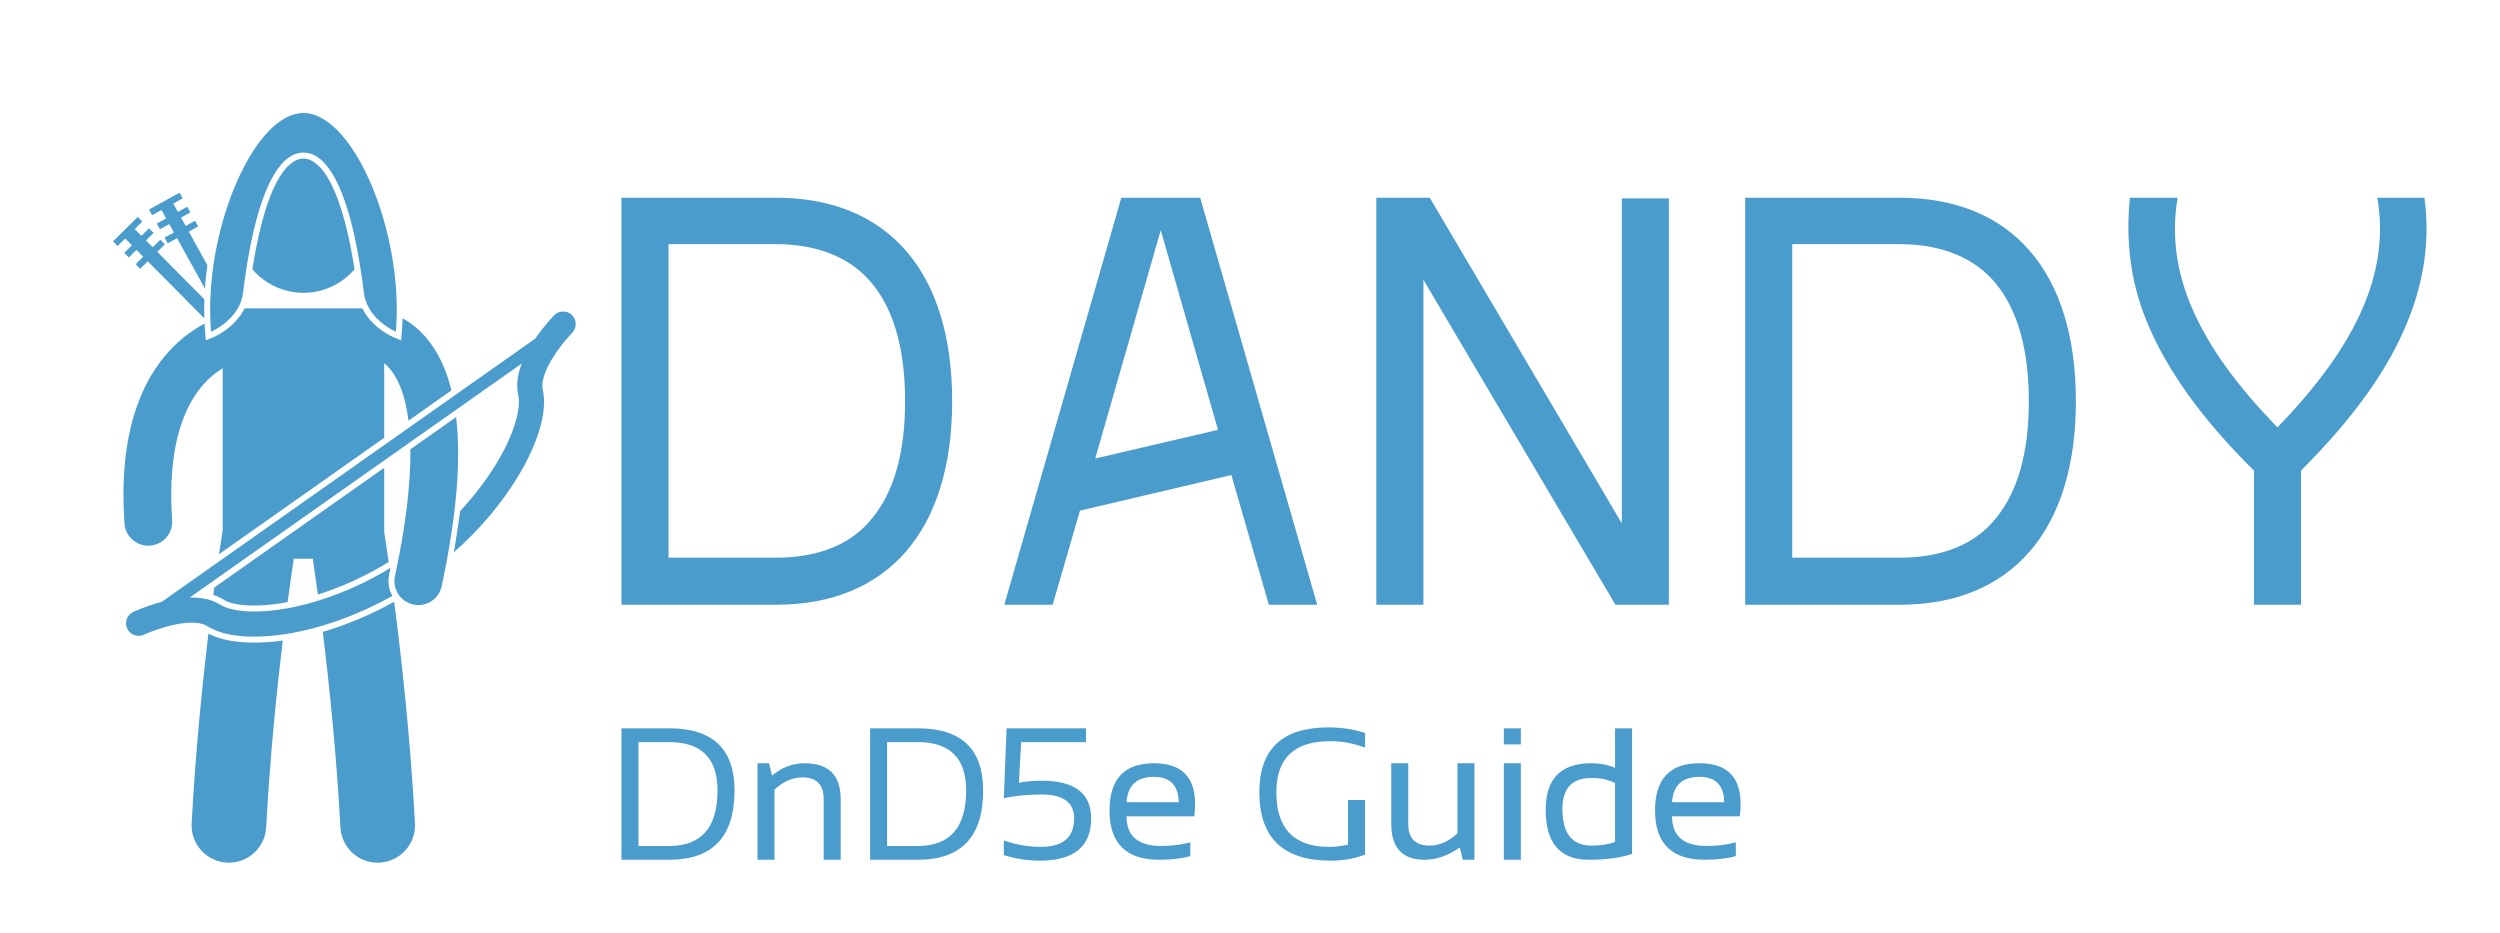
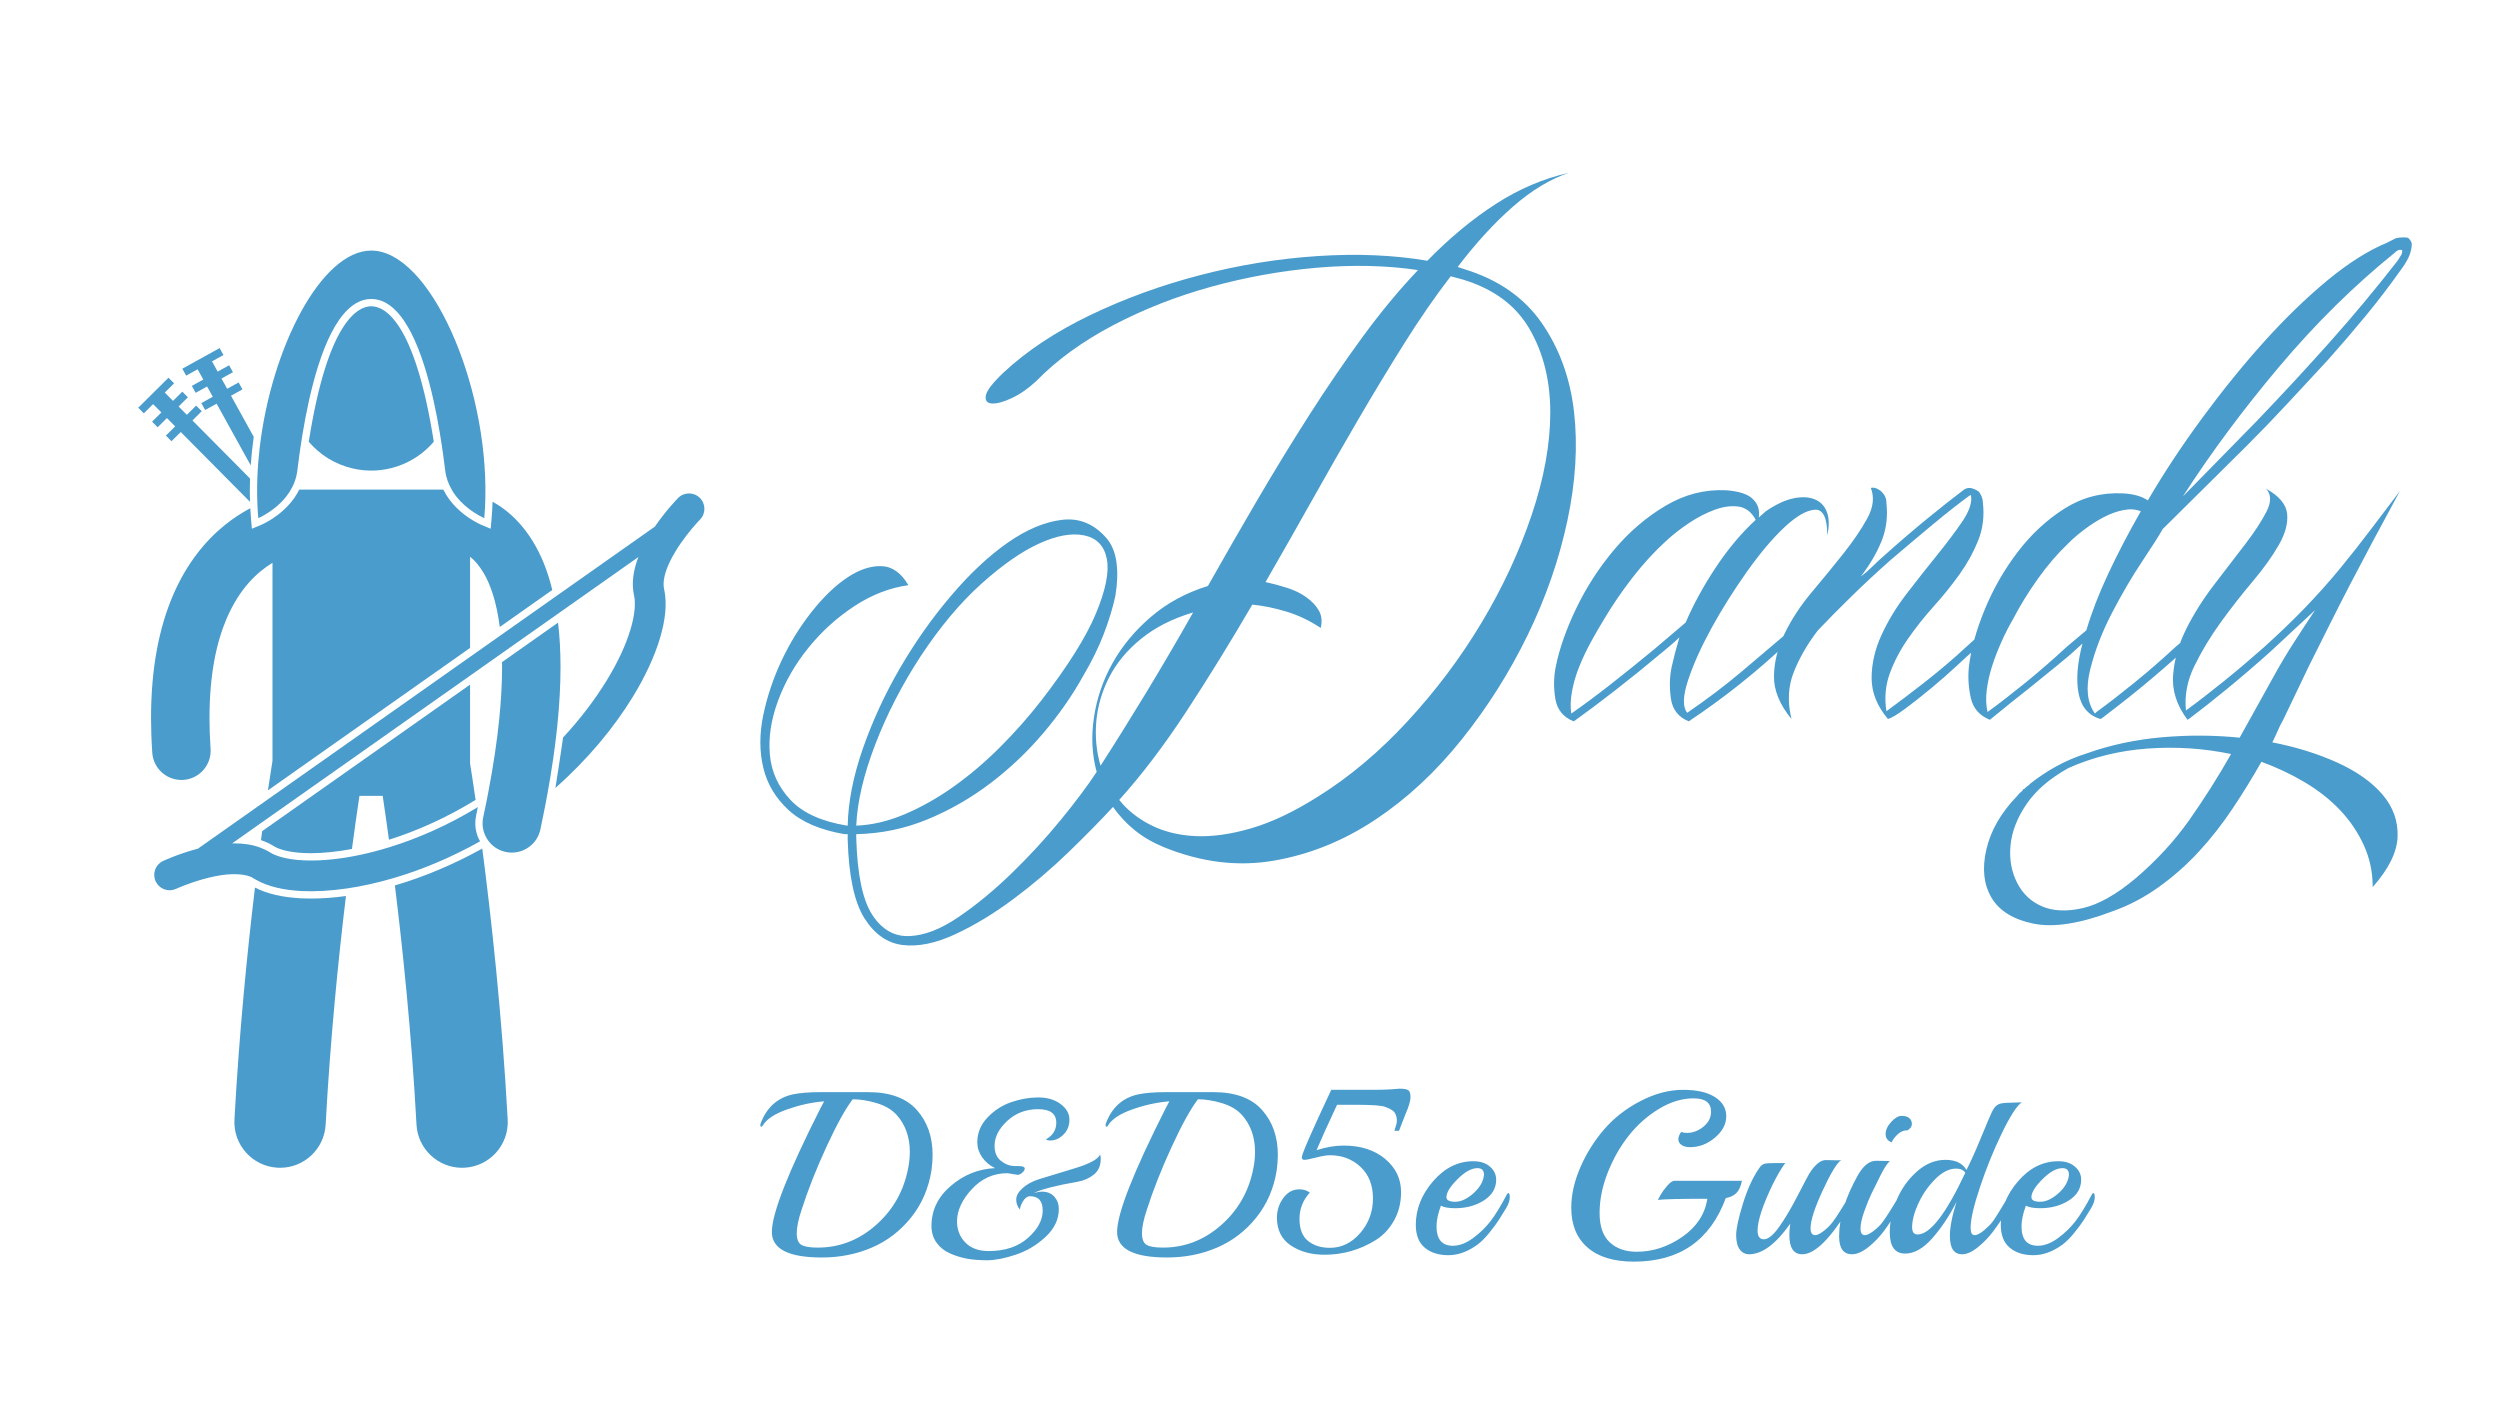
- <svg xmlns="http://www.w3.org/2000/svg" version="1.1" width="3179.641" height="1185.629">
-   <g transform="scale(8.982036) translate(10, 10)">
-     <defs id="SvgjsDefs1734" />
-     <g id="main_text" rel="mainfill" name="main_text" feature="main_text" groupName="main_text" fill="#4a9ccc" transform="translate(72.59697, -14.41818) scale(4.502526)">
-       <path d="M6.06 7.2 c3.52 0 5.54 2.32 5.54 6.4 c0 4.06 -2.02 6.4 -5.54 6.4 l-4.86 0 l0 -12.8 l4.86 0 z M9.1 17.26 c0.68 -0.84 1.02 -2.06 1.02 -3.66 s-0.34 -2.84 -1.02 -3.68 c-0.66 -0.82 -1.7 -1.26 -3.04 -1.26 l-3.38 0 l0 9.86 l3.38 0 c1.34 0 2.38 -0.42 3.04 -1.26 z M14.76 20 l-1.52 0 l3.68 -12.8 l2.48 0 l3.68 12.8 l-1.52 0 l-1.18 -4.08 l-4.76 1.12 z M18.16 8.22 l-2.06 7.18 l3.86 -0.9 z M34.14 20 l-1.68 0 l-6.04 -10.22 l0 10.22 l-1.48 0 l0 -12.8 l1.68 0 l6.04 10.24 l0 -10.22 l1.48 0 l0 12.78 z M41.4 7.2 c3.52 0 5.54 2.32 5.54 6.4 c0 4.06 -2.02 6.4 -5.54 6.4 l-4.86 0 l0 -12.8 l4.86 0 z M44.44 17.26 c0.68 -0.84 1.02 -2.06 1.02 -3.66 s-0.34 -2.84 -1.02 -3.68 c-0.66 -0.82 -1.7 -1.26 -3.04 -1.26 l-3.38 0 l0 9.86 l3.38 0 c1.34 0 2.38 -0.42 3.04 -1.26 z M57.9 7.2 c0.18 1.26 0 2.58 -0.5 3.82 c-0.6 1.54 -1.72 3.1 -3.38 4.76 l0 4.22 l-1.48 0 l0 -4.22 c-1.68 -1.66 -2.78 -3.22 -3.4 -4.76 c-0.48 -1.2 -0.64 -2.48 -0.5 -3.82 l1.5 0 c-0.4 2.32 0.6 4.62 3.14 7.22 c2.52 -2.6 3.54 -4.9 3.14 -7.22 l1.48 0 z" />
-     </g>
-     <g id="slogan_text" rel="mainfill" name="slogan_text" feature="slogan_text" groupName="slogan_text" fill="#4a9ccc" transform="translate(75.78737, 79.77665) scale(1.332748)">
-       <path d="M6.738 22.52 q5.127 0 5.127 -5.898 q0 -5.137 -5.127 -5.137 l-3.272 0 l0 11.035 l3.272 0 z M1.66 23.984 l0 -13.965 l5.078 0 q6.934 0 6.934 6.602 q0 7.363 -6.934 7.363 l-5.078 0 z M16.113 23.984 l0 -10.254 l1.221 0 l0.322 1.309 q1.572 -1.309 3.457 -1.309 q3.838 0 3.838 3.818 l0 6.436 l-1.807 0 l0 -6.465 q0 -2.285 -2.275 -2.285 q-1.553 0 -2.949 1.299 l0 7.451 l-1.807 0 z M33.154 22.52 q5.127 0 5.127 -5.898 q0 -5.137 -5.127 -5.137 l-3.272 0 l0 11.035 l3.272 0 z M28.076 23.984 l0 -13.965 l5.078 0 q6.934 0 6.934 6.602 q0 7.363 -6.934 7.363 l-5.078 0 z M42.578 10.019 l8.438 0 l0 1.465 l-6.894 0 l-0.234 4.316 q1.143 -0.215 2.402 -0.215 q5.273 0 5.273 4.004 q0 4.492 -5.469 4.492 q-1.855 0 -3.809 -0.586 l0 -1.562 q1.953 0.684 3.906 0.684 q3.564 0 3.564 -3.027 q0 -2.539 -3.467 -2.539 q-2.197 0 -4.004 0.391 z M58.232 13.73 q4.375 0 4.375 4.326 q0 0.615 -0.088 1.318 l-7.197 0 q0 3.145 3.672 3.145 q1.748 0 3.105 -0.391 l0 1.465 q-1.357 0.391 -3.301 0.391 q-5.283 0 -5.283 -5.244 q0 -5.01 4.717 -5.01 z M55.322 17.871 l5.547 0 q-0.059 -2.695 -2.637 -2.695 q-2.734 0 -2.91 2.695 z  M80.664 23.437 q-1.689 0.645 -3.643 0.645 q-7.588 0 -7.588 -7.275 q0 -6.885 7.324 -6.885 q2.1 0 3.906 0.586 l0 1.562 q-1.807 -0.684 -3.711 -0.684 q-5.713 0 -5.713 5.42 q0 5.811 5.625 5.811 q0.898 0 1.992 -0.234 l0 -4.746 l1.807 0 l0 5.801 z M92.285 13.73 l0 10.254 l-1.24 0 l-0.312 -1.309 q-1.865 1.309 -3.75 1.309 q-3.535 0 -3.535 -3.818 l0 -6.436 l1.807 0 l0 6.465 q0 2.285 2.266 2.285 q1.553 0 2.959 -1.299 l0 -7.451 l1.807 0 z M97.217 13.73 l0 10.254 l-1.807 0 l0 -10.254 l1.807 0 z M97.217 10.019 l0 1.709 l-1.807 0 l0 -1.709 l1.807 0 z M107.227 15.82 q-1.094 -0.527 -2.5 -0.527 q-3.096 0 -3.096 3.291 q0 3.896 3.096 3.896 q1.406 0 2.5 -0.381 l0 -6.279 z M109.033 23.369 q-1.865 0.615 -4.6 0.615 q-4.58 0 -4.58 -5.332 q0 -4.922 4.863 -4.922 q1.328 0 2.51 0.488 l0 -4.199 l1.807 0 l0 13.35 z M116.191 13.73 q4.375 0 4.375 4.326 q0 0.615 -0.088 1.318 l-7.197 0 q0 3.145 3.672 3.145 q1.748 0 3.105 -0.391 l0 1.465 q-1.357 0.391 -3.301 0.391 q-5.283 0 -5.283 -5.244 q0 -5.01 4.717 -5.01 z M113.281 17.871 l5.547 0 q-0.059 -2.695 -2.637 -2.695 q-2.734 0 -2.91 2.695 z" />
-     </g>
-     <g id="SvgjsG1737" rel="mainfill" name="symbol" feature="symbol" fill="#4a9ccc" transform="translate(6, 6) scale(0.4227871)">
+ <svg xmlns="http://www.w3.org/2000/svg" version="1.1" width="3222.766" height="1820.505">
+   <g transform="scale(11.1383) translate(10, 10)">
+     <defs id="SvgjsDefs8431" />
+     <g id="SvgjsG8432" featureKey="qbYkyi" fill="#2c304a" transform="matrix(1,0,0,1,0,0)" />
+     <g id="SvgjsG8433" featureKey="PY3I9z" fill="#4a9ccc" transform="matrix(0.4227871,0,0,0.4227871,6,19)">
      <g>
        <path d="M25.391,39.735l3.136-1.734l-1.048-1.896l-3.137,1.733l-1.553-2.808l3.137-1.734l-1.047-1.895l-3.137,1.734l-1.553-2.809   l3.137-1.734l-1.048-1.897l-10.211,5.644l1.048,1.897l3.136-1.734l1.552,2.809l-3.135,1.734l1.047,1.896l3.137-1.733l1.552,2.809   l-3.136,1.732l1.048,1.896l3.136-1.733l9.34,16.896c0.18-2.596,0.458-5.206,0.824-7.811L25.391,39.735z" />
        <path d="M4.068,42.036l2.26,2.277l-2.543,2.523l1.524,1.539l2.544-2.524l2.26,2.278l-2.545,2.522l1.525,1.539l2.545-2.523   l18.95,19.112c-0.068-2.097-0.059-4.228,0.016-6.375L14.834,46.5l2.544-2.523l-1.525-1.538l-2.545,2.522l-2.26-2.277l2.545-2.524   l-1.525-1.538l-2.545,2.523l-2.259-2.277l2.545-2.524l-1.525-1.538L0,43.021l1.525,1.538L4.068,42.036z" />
        <path d="M96.479,76.15l-2.523-1.055c-0.148-0.062-1.437-0.614-3.119-1.711c-2.33-1.52-5.415-4.089-7.275-7.861   c-0.011-0.023-0.022-0.047-0.032-0.07c-0.14-0.007-0.277-0.021-0.419-0.021H44.473c-0.141,0-0.278,0.014-0.417,0.021   c-0.112,0.231-0.229,0.456-0.351,0.677c-0.605,1.107-1.313,2.104-2.069,2.995c-0.701,0.826-1.441,1.561-2.179,2.208   c-0.403,0.353-0.805,0.683-1.199,0.984c-0.524,0.402-1.034,0.757-1.512,1.069c-0.349,0.228-0.678,0.429-0.986,0.61   c-1.177,0.691-2.014,1.051-2.131,1.1l-2.523,1.055l-0.24-2.726c-0.084-0.954-0.146-1.92-0.196-2.891   c-2.24,1.196-4.589,2.688-6.959,4.592c-5.266,4.247-10.447,10.501-14.169,19.181c-3.734,8.681-6.04,19.709-6.038,33.638   c0,3.029,0.107,6.2,0.335,9.52c0.289,4.222,3.805,7.453,7.975,7.453c0.183,0,0.368-0.006,0.553-0.019   c4.409-0.303,7.737-4.122,7.434-8.529c-0.204-2.971-0.297-5.775-0.297-8.425c0-12.185,2.007-20.967,4.735-27.314   c3.571-8.204,8.271-12.557,12.508-15.154v54.204c-0.252,1.566-0.686,4.321-1.243,8.086l2.604-1.835l20.264-14.282l32.465-22.88   V83.81c1.221,0.97,2.518,2.406,3.837,4.658c1.731,3.006,3.41,7.648,4.29,14.573l14.375-10.131   c-0.313-1.272-0.646-2.511-1.017-3.682c-3.068-9.818-8.436-16.241-14.009-19.698c-0.441-0.277-0.88-0.53-1.317-0.771   c-0.051,1.575-0.142,3.132-0.276,4.666L96.479,76.15z" />
        <path d="M44.576,177.323c-5.231-0.289-9.289-1.234-12.62-2.946c-2.089,17.41-4.323,39.667-5.62,63.528   c-0.374,6.894,4.912,12.785,11.806,13.159c0.231,0.013,0.461,0.018,0.689,0.018c6.592,0.001,12.108-5.159,12.47-11.822   c1.271-23.463,3.495-45.469,5.559-62.569c-3.296,0.449-6.521,0.695-9.63,0.695C46.324,177.387,45.438,177.364,44.576,177.323z" />
        <path d="M76.17,239.259c0.361,6.662,5.877,11.824,12.471,11.824c0.228,0,0.458-0.006,0.688-0.019   c6.893-0.374,12.177-6.265,11.806-13.159c-1.582-29.077-4.555-55.774-6.96-74.216c-7.812,4.349-15.936,7.76-23.92,10.096   C72.414,191.26,74.826,214.441,76.17,239.259z" />
        <path d="M90.836,118.818l-12.69,8.943l-11.763,8.29l-4.611,3.25l-14.162,9.98l-13.683,9.644c-0.109,0.803-0.219,1.622-0.331,2.465   c1.255,0.428,2.431,0.968,3.521,1.651c1.152,0.759,3.928,1.684,8.077,1.875c0.688,0.034,1.392,0.053,2.118,0.053   c3.366,0,7.209-0.412,11.184-1.154c0.745-5.579,1.42-10.263,1.949-13.805c0.038-0.25,0.074-0.49,0.11-0.729h6.362   c0.467,3.098,1.056,7.147,1.716,11.994c8.07-2.535,16.17-6.256,23.714-10.903c-0.657-4.54-1.186-7.947-1.511-9.989V118.818z" />
        <path d="M59.635,133.207l-20.177,14.22l-4.354,3.069L16.325,163.73c-5.357,1.398-9.334,3.307-9.51,3.35   c-2.11,0.977-3.027,3.481-2.048,5.593c0.107,0.233,0.236,0.454,0.38,0.658c1.149,1.631,3.335,2.261,5.21,1.391l0.002-0.001   c0,0,0.189-0.088,0.623-0.273c1.517-0.651,5.625-2.276,9.957-3.144c4.356-0.944,8.764-0.77,10.603,0.545   c0.218,0.136,0.45,0.254,0.674,0.381c3.415,1.93,7.604,2.829,12.456,3.097c3.753,0.18,7.947-0.051,12.439-0.704   c4.078-0.593,8.41-1.554,12.892-2.876c7.579-2.236,15.584-5.545,23.566-10.023c-1.101-1.942-1.559-4.251-1.159-6.597   c0.024-0.14,0.038-0.28,0.068-0.421c0.096-0.448,0.193-0.915,0.289-1.393c0.065-0.318,0.129-0.641,0.194-0.97   c-0.102,0.062-0.203,0.124-0.305,0.186c-8.005,4.846-16.149,8.395-23.752,10.755c-2.893,0.898-5.71,1.633-8.407,2.194   c-0.77,0.161-1.53,0.306-2.28,0.44c-4.937,0.882-9.414,1.189-13.115,0.995c-4.263-0.196-7.476-1.144-9.05-2.178   c-0.882-0.553-1.795-0.98-2.723-1.324c-2.281-0.845-4.661-1.129-6.961-1.136c-0.231,0.002-0.461,0.008-0.692,0.016l8.62-6.075   l9.862-6.95l17.252-12.159l7.572-5.337l4.273-3.012l17.58-12.389l8.689-6.124l15.107-10.647l22.307-15.721   c-0.085,0.223-0.186,0.436-0.268,0.661c-1.076,3.049-1.714,6.432-0.938,9.944c0.445,1.832,0.256,5.177-0.992,9.256   c-2.427,8.209-8.768,19.14-18.455,29.569c-0.142,1.002-0.316,2.219-0.515,3.579c-0.429,2.933-0.977,6.547-1.578,10.22   c9.02-7.969,16.138-16.677,21.205-24.961c3.426-5.61,5.92-11.024,7.412-15.983c1.47-4.967,2.027-9.469,1.14-13.535   c-0.302-1.264-0.112-3.126,0.657-5.262c1.121-3.191,3.438-6.756,5.477-9.392c1.019-1.323,1.962-2.427,2.642-3.19   c0.339-0.381,0.613-0.676,0.797-0.871c0.18-0.195,0.254-0.269,0.254-0.269c1.631-1.659,1.606-4.325-0.05-5.954   c-1.658-1.631-4.323-1.607-5.954,0.051c-0.104,0.109-3.225,3.273-6.339,7.816l-27.611,19.46l-14.612,10.298l-8.375,5.903   L59.635,133.207z" />
        <path d="M113.598,139.063c0.168-1.165,0.325-2.31,0.47-3.438c0.144-1.11,0.276-2.203,0.398-3.278   c0.084-0.741,0.17-1.483,0.244-2.208c0.001-0.011,0.003-0.023,0.004-0.034h0.002c0,0,0-0.001,0-0.001   c0.601-5.895,0.88-11.246,0.88-16.12c-0.001-4.43-0.243-8.448-0.674-12.14l-15.338,10.81c0.005,0.442,0.015,0.875,0.015,1.33   c0,4.263-0.247,9.075-0.8,14.49h0.001c0,0,0,0.001,0,0.001c-0.001,0.005-0.001,0.01-0.002,0.015   c-0.597,5.827-1.556,12.357-2.944,19.638c-0.172,0.9-0.351,1.814-0.537,2.738c-0.188,0.94-0.388,1.9-0.59,2.865   c-0.098,0.467-0.189,0.922-0.291,1.395c-0.427,1.995-0.064,3.97,0.869,5.615c0.33,0.583,0.726,1.128,1.191,1.612   c1.067,1.11,2.466,1.925,4.085,2.272c0.564,0.121,1.129,0.18,1.684,0.18c3.692,0,7.012-2.569,7.818-6.324   c0.469-2.188,0.896-4.309,1.3-6.392c0.2-1.031,0.391-2.049,0.576-3.055C112.591,145.566,113.138,142.243,113.598,139.063z" />
        <path d="M58.691,59.643c8.469,1.971,16.93-1.127,22.214-7.312c-5.229-33.258-13.582-37.083-17.113-37.083   c-3.531,0-11.884,3.825-17.113,37.083C49.691,55.869,53.819,58.509,58.691,59.643z" />
        <path d="M32.621,69.551c0.019,0.45,0.042,0.9,0.068,1.348c0.046,0.788,0.1,1.572,0.168,2.352c0,0,0.571-0.241,1.442-0.727   c0.781-0.436,1.805-1.08,2.892-1.928c0.026-0.021,0.053-0.042,0.079-0.063c0.254-0.2,0.507-0.409,0.765-0.631   c0.875-0.757,1.755-1.639,2.553-2.669c0.149-0.193,0.286-0.403,0.429-0.605c0.132-0.188,0.27-0.366,0.396-0.562   c1.05-1.638,1.855-3.57,2.133-5.814c0.26-2.095,0.722-5.771,1.453-10.164c1.879-11.293,5.564-27.358,12.32-33.893   c1.905-1.843,4.049-2.944,6.472-2.944c2.423,0,4.567,1.101,6.472,2.944c6.759,6.538,10.445,22.617,12.323,33.911   c0.729,4.384,1.19,8.053,1.449,10.145c0.249,2.008,0.932,3.753,1.823,5.274c0.105,0.179,0.201,0.368,0.312,0.541   c1.222,1.904,2.772,3.398,4.221,4.528c2.3,1.796,4.334,2.656,4.334,2.656c0.159-1.805,0.253-3.636,0.295-5.481   C95.725,36.221,79.76,0,63.791,0C50.126,0,36.463,26.526,33.247,53.949c-0.318,2.715-0.535,5.439-0.639,8.147   c-0.029,0.758-0.048,1.515-0.059,2.27C32.524,66.107,32.547,67.837,32.621,69.551z" />
      </g>
    </g>
+     <g id="SvgjsG8434" featureKey="CS4eRP" fill="#4a9ccc" transform="matrix(4.502526,0,0,4.502526,79.82354,-16.56489)">
+       <path d="M20.38 5.9 q-0.72 0.24 -1.44 0.87 t-1.42 1.55 l0.18 0.06 q1.3 0.4 1.98 1.38 t0.83 2.28 t-0.17 2.8 t-1.02 2.94 t-1.7 2.69 t-2.22 2.06 t-2.6 1.05 t-2.82 -0.34 q-0.44 -0.18 -0.76 -0.44 t-0.56 -0.6 q-0.46 0.5 -1.13 1.15 t-1.42 1.21 t-1.5 0.91 t-1.35 0.28 t-0.99 -0.69 t-0.43 -2.02 l0 -0.14 l-0.08 0 q-0.94 -0.16 -1.44 -0.62 t-0.65 -1.09 t0 -1.35 t0.47 -1.4 t0.77 -1.25 t0.91 -0.88 t0.88 -0.3 t0.7 0.49 q-0.72 0.1 -1.39 0.54 t-1.18 1.07 t-0.78 1.36 t-0.21 1.39 t0.53 1.16 t1.45 0.66 l0.02 0 q0.02 -0.92 0.39 -1.98 t0.95 -2.06 t1.31 -1.86 t1.46 -1.37 t1.4 -0.59 t1.15 0.48 q0.2 0.24 0.25 0.62 t-0.03 0.86 q-0.1 0.46 -0.3 0.98 t-0.52 1.06 q-0.42 0.76 -1.03 1.48 t-1.36 1.29 t-1.62 0.93 t-1.83 0.38 l0 0.1 q0.04 1.4 0.41 1.97 t0.95 0.55 t1.27 -0.49 t1.37 -1.13 t1.26 -1.37 t0.92 -1.23 q-0.18 -0.66 -0.07 -1.4 t0.48 -1.4 t0.99 -1.19 t1.46 -0.79 q0.62 -1.1 1.27 -2.21 t1.32 -2.16 t1.37 -2.01 t1.44 -1.74 q-1.22 -0.18 -2.6 -0.06 t-2.72 0.49 t-2.52 0.99 t-1.98 1.44 q-0.3 0.28 -0.62 0.43 t-0.51 0.14 t-0.16 -0.2 t0.45 -0.59 q0.9 -0.84 2.23 -1.48 t2.83 -1.03 t3.02 -0.49 t2.82 0.12 q0.86 -0.88 1.76 -1.46 t1.88 -0.8 z M8.82 22.02 q0.32 0.4 0.82 0.65 t1.14 0.28 t1.43 -0.2 t1.71 -0.81 q1.22 -0.76 2.31 -1.94 t1.9 -2.53 t1.29 -2.77 t0.48 -2.64 t-0.53 -2.14 t-1.73 -1.28 l-0.3 -0.08 q-0.6 0.78 -1.19 1.72 t-1.18 1.95 t-1.19 2.08 t-1.2 2.11 q0.28 0.06 0.56 0.15 t0.49 0.24 t0.32 0.34 t0.05 0.45 q-0.42 -0.28 -0.88 -0.42 t-0.88 -0.18 q-0.84 1.44 -1.69 2.74 t-1.73 2.28 z M2.06 22.68 q0.6 -0.02 1.24 -0.29 t1.26 -0.71 t1.2 -1.02 t1.06 -1.2 q1.02 -1.32 1.4 -2.23 t0.28 -1.41 t-0.58 -0.6 t-1.16 0.21 t-1.49 1.04 t-1.55 1.85 q-0.72 1.1 -1.17 2.27 t-0.49 2.09 z M10.72 17.2 q-0.8 0.24 -1.34 0.68 t-0.82 0.99 t-0.33 1.14 t0.11 1.13 q0.58 -0.9 1.18 -1.89 t1.2 -2.05 z M23.46 20 q-0.4 -0.16 -0.46 -0.59 t0.02 -0.81 q0.04 -0.18 0.09 -0.37 t0.11 -0.39 q-0.1 0.1 -0.22 0.2 l-0.24 0.2 q-0.62 0.52 -1.2 0.97 t-1 0.75 l-0.06 0.04 q-0.4 -0.16 -0.47 -0.58 t0.01 -0.82 q0.14 -0.7 0.53 -1.51 t0.97 -1.5 t1.32 -1.13 t1.56 -0.4 q0.52 0.04 0.7 0.24 q0.18 0.18 0.14 0.46 l0.18 -0.16 q0.38 -0.26 0.7 -0.33 t0.55 0.02 t0.32 0.33 t0.01 0.6 q0 -0.68 -0.32 -0.66 t-0.78 0.45 t-0.97 1.15 t-0.91 1.45 t-0.6 1.34 t-0.02 0.83 q0.76 -0.52 1.4 -1.06 t1.32 -1.12 l-0.1 0.34 q-1.2 1.14 -2.58 2.06 z M22.88 15.36 q-0.46 0.42 -0.87 0.95 t-0.73 1.07 q-0.16 0.26 -0.33 0.57 t-0.3 0.63 t-0.19 0.64 t-0.02 0.58 q0.46 -0.32 1.01 -0.75 t1.13 -0.91 l0.8 -0.68 q0.3 -0.7 0.77 -1.41 t1.03 -1.23 q-0.16 -0.3 -0.44 -0.34 t-0.61 0.08 t-0.66 0.34 t-0.59 0.46 z M30.78 18.18 q-0.14 0.12 -0.44 0.4 t-0.65 0.57 t-0.66 0.52 t-0.45 0.27 q-0.42 -0.5 -0.42 -1.05 t0.25 -1.1 t0.65 -1.07 t0.78 -0.99 t0.64 -0.85 t0.24 -0.64 q0 -0.04 -0.02 -0.06 q-0.44 0.32 -0.98 0.77 t-1.08 0.91 q-0.52 0.46 -1 0.93 t-0.86 0.87 q-0.4 0.52 -0.62 1.07 t-0.06 1.21 q-0.46 -0.56 -0.45 -1.11 t0.28 -1.1 t0.7 -1.06 t0.81 -0.99 t0.61 -0.9 t0.09 -0.78 q0.08 -0.02 0.16 0.02 t0.12 0.08 q0.12 0.12 0.12 0.28 q0.06 0.54 -0.13 1 t-0.53 0.9 q0.16 -0.12 0.29 -0.25 t0.29 -0.27 q0.58 -0.52 1.13 -0.97 t0.95 -0.75 q0.1 -0.06 0.2 -0.03 t0.18 0.09 q0.1 0.14 0.1 0.28 q0.06 0.52 -0.12 0.97 t-0.48 0.87 t-0.66 0.82 t-0.66 0.83 t-0.47 0.89 t-0.09 0.98 q0.44 -0.32 0.99 -0.75 t1.07 -0.91 l0.9 -0.82 q-0.04 0.1 -0.08 0.21 t-0.08 0.21 q-0.1 0.08 -0.28 0.25 t-0.28 0.25 z M36.18 18.18 q-0.26 0.24 -0.55 0.49 t-0.57 0.48 t-0.54 0.43 t-0.44 0.34 l-0.04 0.02 q-0.46 -0.14 -0.56 -0.66 t0.1 -1.28 l-0.22 0.2 q-0.06 0.06 -0.4 0.34 t-0.74 0.6 q-0.46 0.36 -1.02 0.82 q-0.4 -0.16 -0.49 -0.56 t-0.05 -0.8 q0.08 -0.68 0.41 -1.48 t0.85 -1.48 t1.2 -1.11 t1.5 -0.39 q0.4 0.02 0.64 0.18 q0.62 -1.06 1.4 -2.12 t1.59 -1.96 t1.62 -1.57 t1.53 -0.97 l0.24 -0.12 q0.08 -0.02 0.2 -0.02 q0.1 0 0.12 0.02 q0.06 0.06 0.08 0.12 q0.02 0.08 -0.04 0.28 q-0.06 0.18 -0.24 0.42 q-0.44 0.62 -0.91 1.19 t-0.97 1.13 q-0.52 0.56 -1.03 1.11 t-1.05 1.09 l-2.16 2.14 q-0.12 0.22 -0.52 0.82 t-0.78 1.33 t-0.56 1.45 t0.12 1.14 l0.04 -0.04 q0.44 -0.32 0.97 -0.75 t1.07 -0.93 l0.26 -0.22 z M33.22 15.42 q-0.42 0.4 -0.79 0.92 t-0.65 1.06 q-0.14 0.24 -0.28 0.55 t-0.24 0.62 t-0.14 0.62 t0.02 0.57 q0.44 -0.32 0.97 -0.75 t1.07 -0.93 l0.5 -0.42 q0.2 -0.68 0.56 -1.45 t0.84 -1.61 q-0.2 -0.08 -0.45 -0.03 t-0.5 0.18 t-0.49 0.31 t-0.42 0.36 z M41.6 7.96 q-1.56 1.26 -2.96 2.92 t-2.48 3.34 l1.9 -1.94 q0.96 -1 1.87 -2.02 t1.75 -2.1 l0.1 -0.16 q0.02 -0.04 0.02 -0.1 l-0.02 -0.02 l-0.04 0 q-0.04 0 -0.06 0.02 q-0.02 0 -0.08 0.06 z M38.74 19.96 q-0.08 0.14 -0.14 0.28 t-0.14 0.3 q0.92 0.18 1.67 0.52 t1.16 0.82 t0.39 1.08 t-0.64 1.3 q0 -0.58 -0.23 -1.08 t-0.61 -0.9 t-0.9 -0.71 t-1.12 -0.53 q-0.34 0.6 -0.74 1.2 t-0.87 1.11 t-1.03 0.91 t-1.18 0.62 q-1.26 0.48 -2.04 0.32 t-1.08 -0.67 t-0.13 -1.24 t0.79 -1.37 q0.06 -0.08 0.14 -0.14 q0 -0.04 0.04 -0.04 q0.08 -0.08 0.12 -0.1 l0.04 -0.04 q0.3 -0.24 0.66 -0.44 t0.8 -0.34 q0.9 -0.32 1.92 -0.41 t2 0.01 l0.9 -1.62 q0.22 -0.4 0.49 -0.82 t0.55 -0.84 l-1.14 1.06 q-0.58 0.52 -1.13 0.97 t-0.95 0.75 l-0.06 0.04 q-0.42 -0.56 -0.37 -1.16 t0.34 -1.18 t0.72 -1.14 t0.79 -1.03 t0.55 -0.84 t-0.01 -0.59 q0.5 0.28 0.54 0.64 t-0.21 0.8 t-0.68 0.95 t-0.82 1.05 t-0.67 1.11 t-0.22 1.15 q0.44 -0.32 0.96 -0.74 t1.04 -0.88 q0.6 -0.54 1.08 -1.04 t0.89 -1 t0.78 -0.99 t0.75 -0.99 q-0.38 0.7 -0.69 1.28 t-0.58 1.1 t-0.53 1.04 l-0.54 1.08 z M37.4 20.84 q-1.06 -0.22 -2.15 -0.14 t-2.03 0.5 q-0.72 0.4 -1.08 0.93 t-0.41 1.06 t0.17 0.96 t0.65 0.61 t1.04 0.04 t1.35 -0.76 q0.82 -0.7 1.39 -1.51 t1.07 -1.69 z" />
+     </g>
+     <g id="SvgjsG8435" featureKey="lhjtqp" fill="#4a9ccc" transform="matrix(1.332748,0,0,1.332748,78.5331,103.019)">
+       <path d="M14.46 16.84 q-0.38 2.36 -1.78 4.1 t-3.4 2.6 t-4.34 0.86 q-4.34 0 -4.34 -2.22 q0 -2.4 4.24 -10.78 q0.2 -0.4 0.3 -0.56 q-1.58 0.12 -3.22 0.7 t-2.14 1.44 q-0.02 0.06 -0.1 0.06 t-0.08 -0.11 t0.02 -0.15 q0.76 -2.08 2.78 -2.54 q0.92 -0.2 2.46 -0.2 l4.1 0 q2.84 0 4.22 1.54 t1.38 3.92 q0 0.58 -0.1 1.34 z M12.36 17 q0.22 -0.92 0.22 -1.76 q0 -1.94 -1.14 -3.22 q-0.64 -0.7 -1.75 -1.03 t-2.07 -0.33 q-0.96 1.26 -2.29 4.15 t-2.15 5.45 q-0.42 1.26 -0.42 2.03 t0.4 1.01 t1.42 0.24 q2.78 0 4.96 -1.87 t2.82 -4.67 z M21.94 17.22 l-0.88 -0.14 q-1.82 0 -3.1 1.39 t-1.28 2.79 q0 1.1 0.72 1.84 t2.02 0.74 q2.14 0 3.42 -1.14 t1.28 -2.38 t-1.1 -1.24 q-0.34 0 -0.6 0.42 t-0.28 0.74 q-0.32 -0.38 -0.32 -0.87 t0.55 -0.99 t1.43 -0.78 l3.02 -0.92 q2.02 -0.6 2.28 -1.22 q0.06 0.12 0.06 0.38 q0 0.88 -0.6 1.36 t-1.4 0.62 q-2.86 0.5 -3.8 0.98 q0.44 -0.12 0.68 -0.12 q0.7 0 1.09 0.44 t0.39 1.06 q0 1.36 -1.15 2.43 t-2.6 1.55 t-2.47 0.48 t-1.77 -0.14 t-1.47 -0.46 t-1.16 -0.93 t-0.44 -1.45 q0 -2.04 1.68 -3.48 t3.84 -1.54 q-0.72 -0.36 -1.13 -0.96 t-0.41 -1.28 q0 -1.22 0.88 -2.15 t2.07 -1.34 t2.35 -0.41 t1.93 0.57 t0.77 1.36 t-0.52 1.3 t-1.14 0.51 q-0.26 0 -0.38 -0.1 q0.9 -0.5 0.9 -1.44 q0 -1.18 -1.58 -1.18 t-2.68 1.02 t-1.1 2.16 q0 0.84 0.52 1.28 t1.16 0.48 l0.4 0 q0.54 0 0.54 0.22 q0 0.16 -0.21 0.35 t-0.41 0.19 z M44.44 16.84 q-0.38 2.36 -1.78 4.1 t-3.4 2.6 t-4.34 0.86 q-4.34 0 -4.34 -2.22 q0 -2.4 4.24 -10.78 q0.2 -0.4 0.3 -0.56 q-1.58 0.12 -3.22 0.7 t-2.14 1.44 q-0.02 0.06 -0.1 0.06 t-0.08 -0.11 t0.02 -0.15 q0.76 -2.08 2.78 -2.54 q0.92 -0.2 2.46 -0.2 l4.1 0 q2.84 0 4.22 1.54 t1.38 3.92 q0 0.58 -0.1 1.34 z M42.34 17 q0.22 -0.92 0.22 -1.76 q0 -1.94 -1.14 -3.22 q-0.64 -0.7 -1.75 -1.03 t-2.07 -0.33 q-0.96 1.26 -2.29 4.15 t-2.15 5.45 q-0.42 1.26 -0.42 2.03 t0.4 1.01 t1.42 0.24 q2.78 0 4.96 -1.87 t2.82 -4.67 z M46.62 15.7 q0 -0.42 2.56 -5.86 l3.8 0 q0.54 0 1.32 -0.04 l0.8 -0.06 q0.54 0 0.75 0.12 t0.21 0.61 t-0.44 1.49 l-0.56 1.44 l-0.4 0 l0.1 -0.34 q0.24 -0.62 -0.02 -1.14 q-0.14 -0.34 -0.88 -0.6 q-0.46 -0.18 -2.48 -0.18 l-0.1 0 l-1.6 0 q-1.28 2.74 -1.78 3.94 q1.26 -0.4 2.34 -0.4 q2.24 0 3.62 1.16 t1.38 2.88 q0 1.38 -0.61 2.47 t-1.61 1.71 q-2.04 1.26 -4.42 1.26 q-1.74 0 -2.94 -0.81 t-1.2 -2.41 q0 -0.94 0.55 -1.7 t1.41 -0.76 q0.5 0 0.9 0.28 q-0.9 0.98 -0.9 2.29 t0.74 1.91 t1.9 0.6 q1.52 0 2.63 -1.28 t1.11 -3.01 t-1.08 -2.74 t-2.66 -1.01 q-0.42 0 -1.2 0.2 t-1.01 0.2 t-0.23 -0.22 z M64.56 18.8 q0.12 0 0.12 0.39 t-0.32 0.93 t-0.63 1.02 t-0.83 1.12 t-1.02 1.02 q-1.26 0.92 -2.53 0.92 t-2.05 -0.65 t-0.78 -1.99 q0 -2.04 1.5 -3.78 t3.5 -1.74 q0.9 0 1.44 0.47 t0.54 1.13 q0 1.12 -1.06 1.8 t-2.5 0.68 q-0.84 0 -1.24 -0.22 q-0.38 1.02 -0.38 1.8 q0 1.68 1.42 1.68 q0.84 0 1.73 -0.65 t1.52 -1.46 t1.43 -2.33 q0.08 -0.14 0.14 -0.14 z M62.44 17.22 q0 -0.58 -0.56 -0.58 q-0.78 0 -1.74 0.96 t-0.96 1.56 q0 0.4 0.76 0.4 t1.59 -0.74 t0.91 -1.6 z  M84.84 17.74 q-0.14 0.72 -0.48 1.06 t-0.92 0.44 q-2.04 5.52 -7.98 5.52 q-2.62 0 -4.03 -1.23 t-1.41 -3.45 q0 -1.68 0.78 -3.49 t2.07 -3.31 t3.17 -2.47 t3.68 -0.97 t2.78 0.63 t0.98 1.66 t-0.98 1.86 t-2.18 0.83 q-0.44 0 -0.72 -0.19 t-0.28 -0.49 t0.24 -0.64 q0.22 0.08 0.5 0.08 q0.78 0 1.44 -0.54 t0.66 -1.3 q0 -1.16 -1.51 -1.16 t-3.01 0.91 t-2.62 2.32 t-1.83 3.21 t-0.71 3.52 t0.88 2.54 t2.34 0.82 q2.1 0 3.96 -1.29 t2.18 -3.31 q-3.58 0 -4.3 0.1 q0.1 -0.18 0.25 -0.46 t0.54 -0.74 t0.65 -0.46 l5.86 0 z M92.12 15.94 l0.96 0.02 q0.3 0 0.38 -0.02 q-0.56 0.38 -1.61 2.65 t-1.05 3.27 q0 0.6 0.4 0.6 q0.26 0 0.71 -0.34 t0.77 -0.75 t0.69 -1.01 t0.64 -1.04 t0.31 -0.44 q0.12 0 0.12 0.38 t-0.22 0.72 q-2.48 4.14 -4.14 4.14 q-1.12 0 -1.12 -1.66 q0 -0.52 0.08 -1 q-1.88 2.66 -3.58 2.66 q-0.5 0 -0.81 -0.42 t-0.31 -1.24 t0.58 -2.71 t1.42 -3.11 q0.2 -0.3 0.43 -0.37 t0.87 -0.07 l0.96 0 q-0.5 0.68 -1.08 1.84 q-1.32 2.74 -1.32 4.02 q0 0.76 0.55 0.76 t1.31 -1.06 t1.63 -2.75 t1.01 -1.91 q0.74 -1.16 1.42 -1.16 z M99.22 13.36 l-0.08 0 q-0.4 0 -0.77 0.34 t-0.53 0.7 q-0.52 -0.2 -0.52 -0.72 t0.48 -1.05 t0.92 -0.53 t0.66 0.2 t0.22 0.51 t-0.38 0.55 z M96.5 16 l1 0.02 l0.2 0 q-0.32 0.24 -0.85 1.3 t-0.79 1.6 t-0.59 1.46 t-0.33 1.5 t0.38 0.58 q0.26 0 0.73 -0.35 t0.77 -0.74 t0.67 -0.99 t0.64 -1.04 t0.31 -0.44 q0.12 0 0.12 0.37 t-0.2 0.71 q-0.74 1.24 -1.35 2.07 t-1.39 1.45 t-1.42 0.62 q-1.12 0 -1.12 -1.56 q0 -2.42 1.66 -5.36 q0.7 -1.2 1.56 -1.2 z M109.14 10.92 q-0.66 0.48 -1.73 2.69 t-1.89 4.66 t-0.82 3.55 q0 0.64 0.34 0.64 t0.85 -0.44 t0.73 -0.74 t0.59 -0.91 t0.64 -1.06 t0.31 -0.45 q0.14 0 0.14 0.38 q-0.02 0.7 -1.66 2.92 q-0.54 0.72 -1.3 1.34 t-1.38 0.62 q-1.06 0 -1.06 -1.58 q0 -1.16 0.58 -2.98 q-0.92 1.82 -2.1 3.16 t-2.36 1.34 q-1.34 0 -1.34 -1.84 q0 -1.4 0.61 -2.84 t1.75 -2.45 t2.47 -1.01 t1.83 0.88 q0.56 -1.1 1.15 -2.54 t0.78 -1.87 t0.28 -0.63 t0.23 -0.38 q0.22 -0.28 0.53 -0.35 t1 -0.08 t0.83 -0.03 z M104.24 17.04 q-0.24 -0.36 -0.8 -0.36 q-0.9 0 -1.81 0.91 t-1.46 2.1 t-0.55 2.09 q0 0.62 0.48 0.62 q1.62 0 4.14 -5.36 z M115.36 18.8 q0.12 0 0.12 0.39 t-0.32 0.93 t-0.63 1.02 t-0.83 1.12 t-1.02 1.02 q-1.26 0.92 -2.53 0.92 t-2.05 -0.65 t-0.78 -1.99 q0 -2.04 1.5 -3.78 t3.5 -1.74 q0.9 0 1.44 0.47 t0.54 1.13 q0 1.12 -1.06 1.8 t-2.5 0.68 q-0.84 0 -1.24 -0.22 q-0.38 1.02 -0.38 1.8 q0 1.68 1.42 1.68 q0.84 0 1.73 -0.65 t1.52 -1.46 t1.43 -2.33 q0.08 -0.14 0.14 -0.14 z M113.24 17.22 q0 -0.58 -0.56 -0.58 q-0.78 0 -1.74 0.96 t-0.96 1.56 q0 0.4 0.76 0.4 t1.59 -0.74 t0.91 -1.6 z" />
+     </g>
  </g>
</svg>
